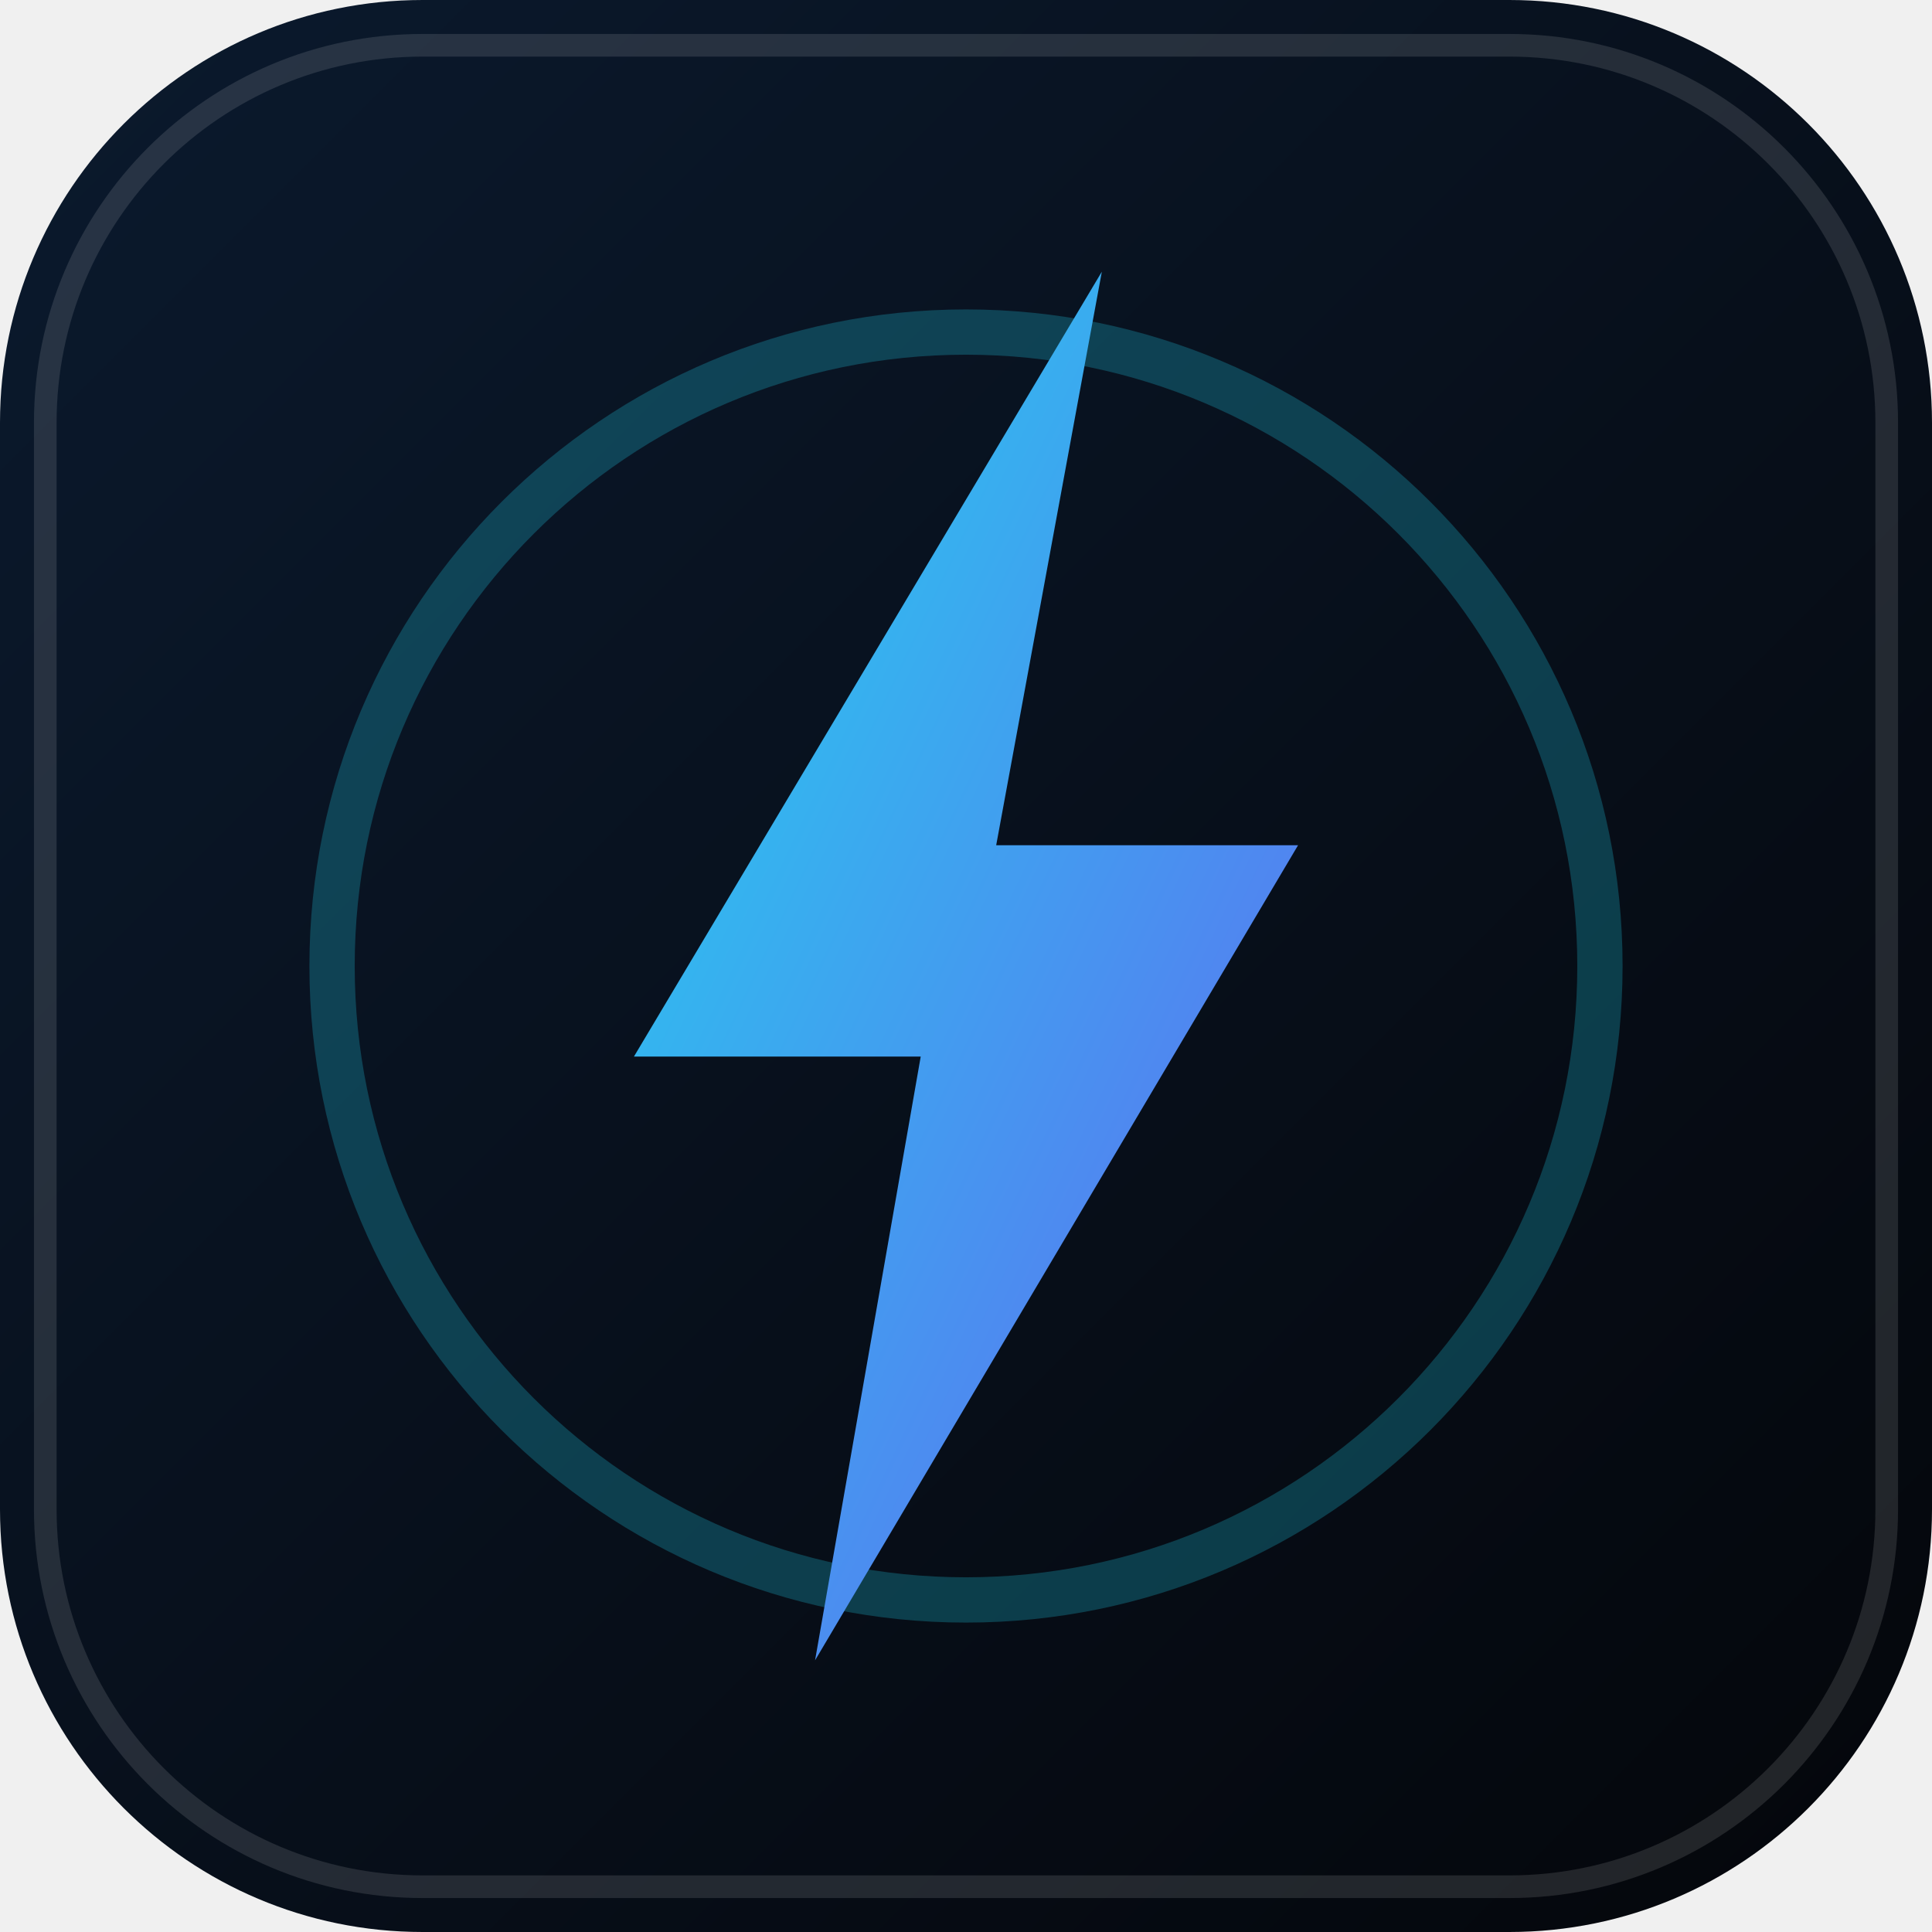
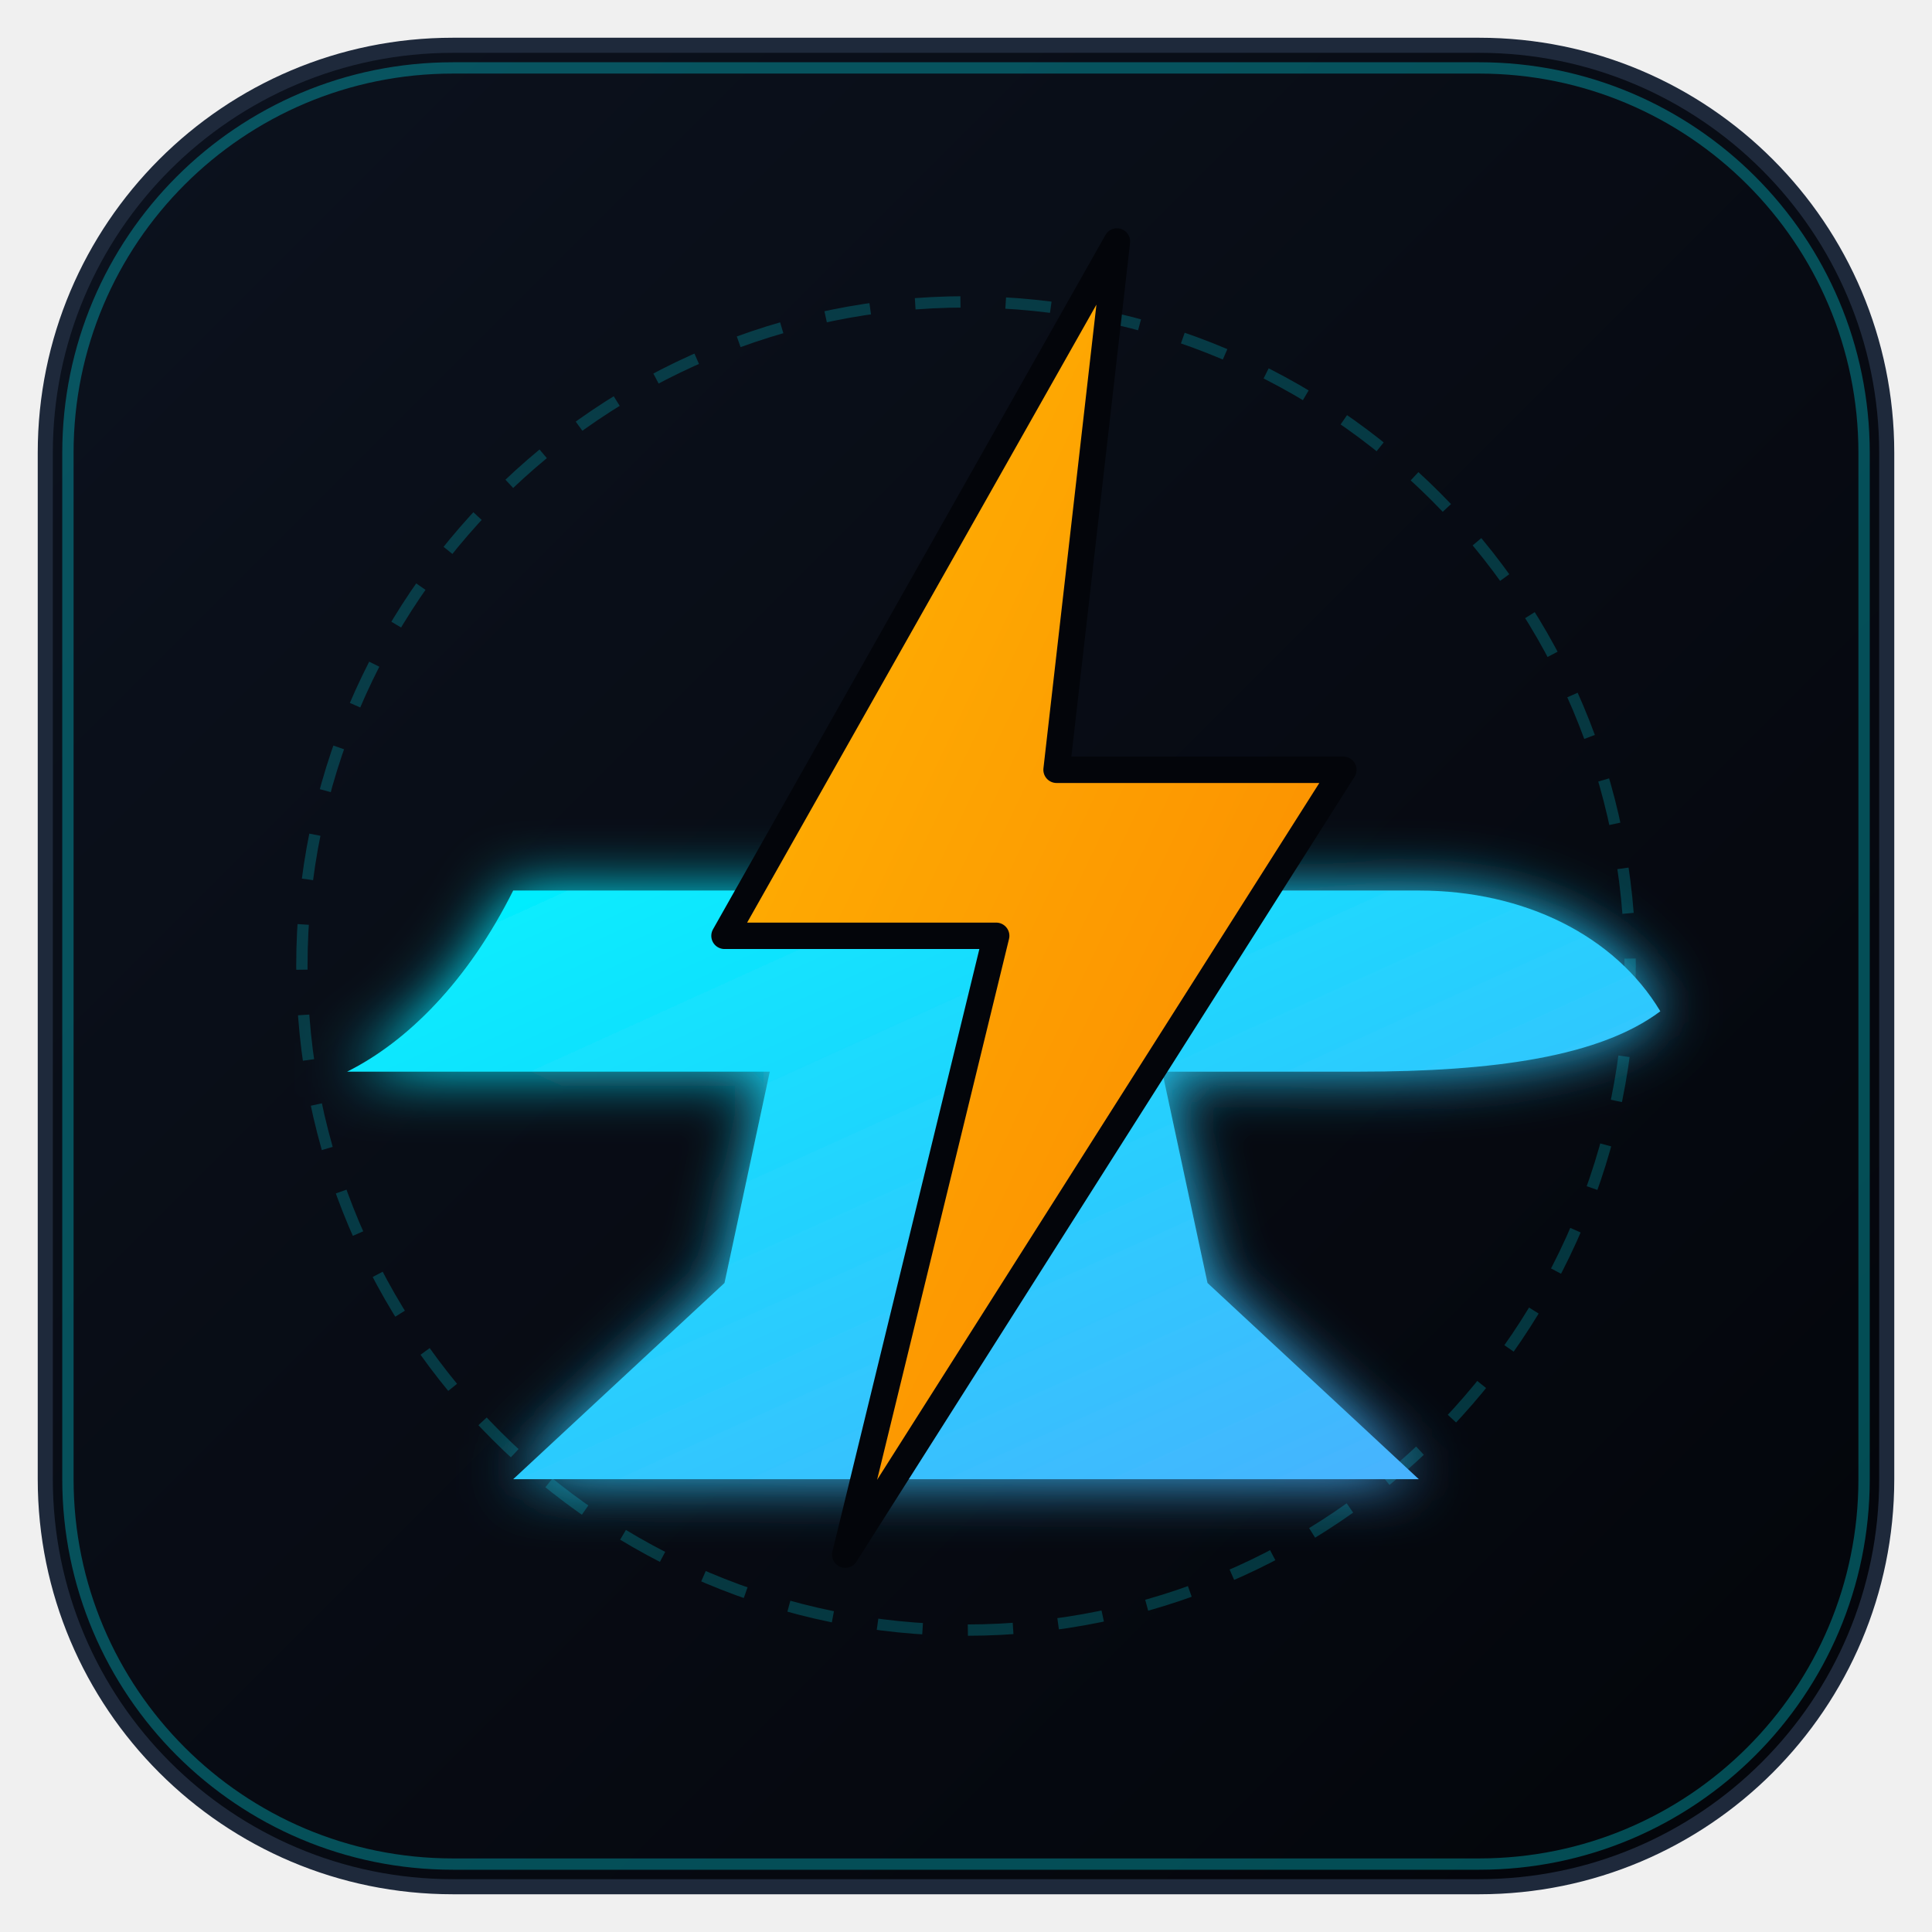
- <svg xmlns="http://www.w3.org/2000/svg" viewBox="0 0 256 256">
+ <svg xmlns="http://www.w3.org/2000/svg" viewBox="0 0 256 256" width="256" height="256">
  <defs>
-     <linearGradient id="bg" x1="0" y1="0" x2="1" y2="1">
-       <stop offset="0" stop-color="#0b1a2e" />
-       <stop offset="1" stop-color="#04060a" />
+     <linearGradient id="bg" x1="0%" y1="0%" x2="100%" y2="100%">
+       <stop offset="0%" stop-color="#0c121e" />
+       <stop offset="100%" stop-color="#03050a" />
    </linearGradient>
-     <linearGradient id="bolt" x1="0" y1="0" x2="1" y2="1">
-       <stop offset="0" stop-color="#22d3ee" />
-       <stop offset="1" stop-color="#6366f1" />
+     <linearGradient id="forgeGrad" x1="0%" y1="0%" x2="100%" y2="100%">
+       <stop offset="0%" stop-color="#00f2fe" />
+       <stop offset="100%" stop-color="#4facfe" />
    </linearGradient>
+     <linearGradient id="boltGrad" x1="0%" y1="0%" x2="100%" y2="100%">
+       <stop offset="0%" stop-color="#ffb703" />
+       <stop offset="100%" stop-color="#fb8500" />
+     </linearGradient>
+     <filter id="softGlow" x="-20%" y="-20%" width="140%" height="140%">
+       <feGaussianBlur stdDeviation="4" result="blur" />
+       <feComposite in="SourceGraphic" in2="blur" operator="over" />
+     </filter>
  </defs>
-   <rect width="256" height="256" rx="56" fill="url(#bg)" />
-   <rect x="6" y="6" width="244" height="244" rx="50" fill="none" stroke="#ffffff" stroke-opacity=".12" stroke-width="3" />
-   <circle cx="128" cy="128" r="84" fill="none" stroke="#22d3ee" stroke-opacity=".25" stroke-width="6" />
-   <path d="M146 36 L84 140 H122 L108 220 L172 112 H132 Z" fill="url(#bolt)" />
+   <rect x="6" y="6" width="244" height="244" rx="54" fill="url(#bg)" stroke="#1e293b" stroke-width="2" />
+   <rect x="9" y="9" width="238" height="238" rx="51" fill="none" stroke="#00f2fe" stroke-width="1.5" stroke-opacity="0.3" />
+   <circle cx="128" cy="128" r="88" fill="none" stroke="#00f2fe" stroke-width="1.5" stroke-opacity="0.2" stroke-dasharray="6 6" />
+   <path d="M 46 142             C 54 138 62 130 68 118             L 188 118             C 202 118 214 124 220 134             C 212 140 198 142 180 142             L 154 142             L 160 170             L 188 196             L 68 196             L 96 170             L 102 142             Z" fill="url(#forgeGrad)" filter="url(#softGlow)" />
+   <path d="M 148 32 L 96 124 L 132 124 L 112 206 L 178 102 L 140 102 Z" fill="url(#boltGrad)" stroke="#03050a" stroke-width="3.5" stroke-linejoin="round" />
</svg>
